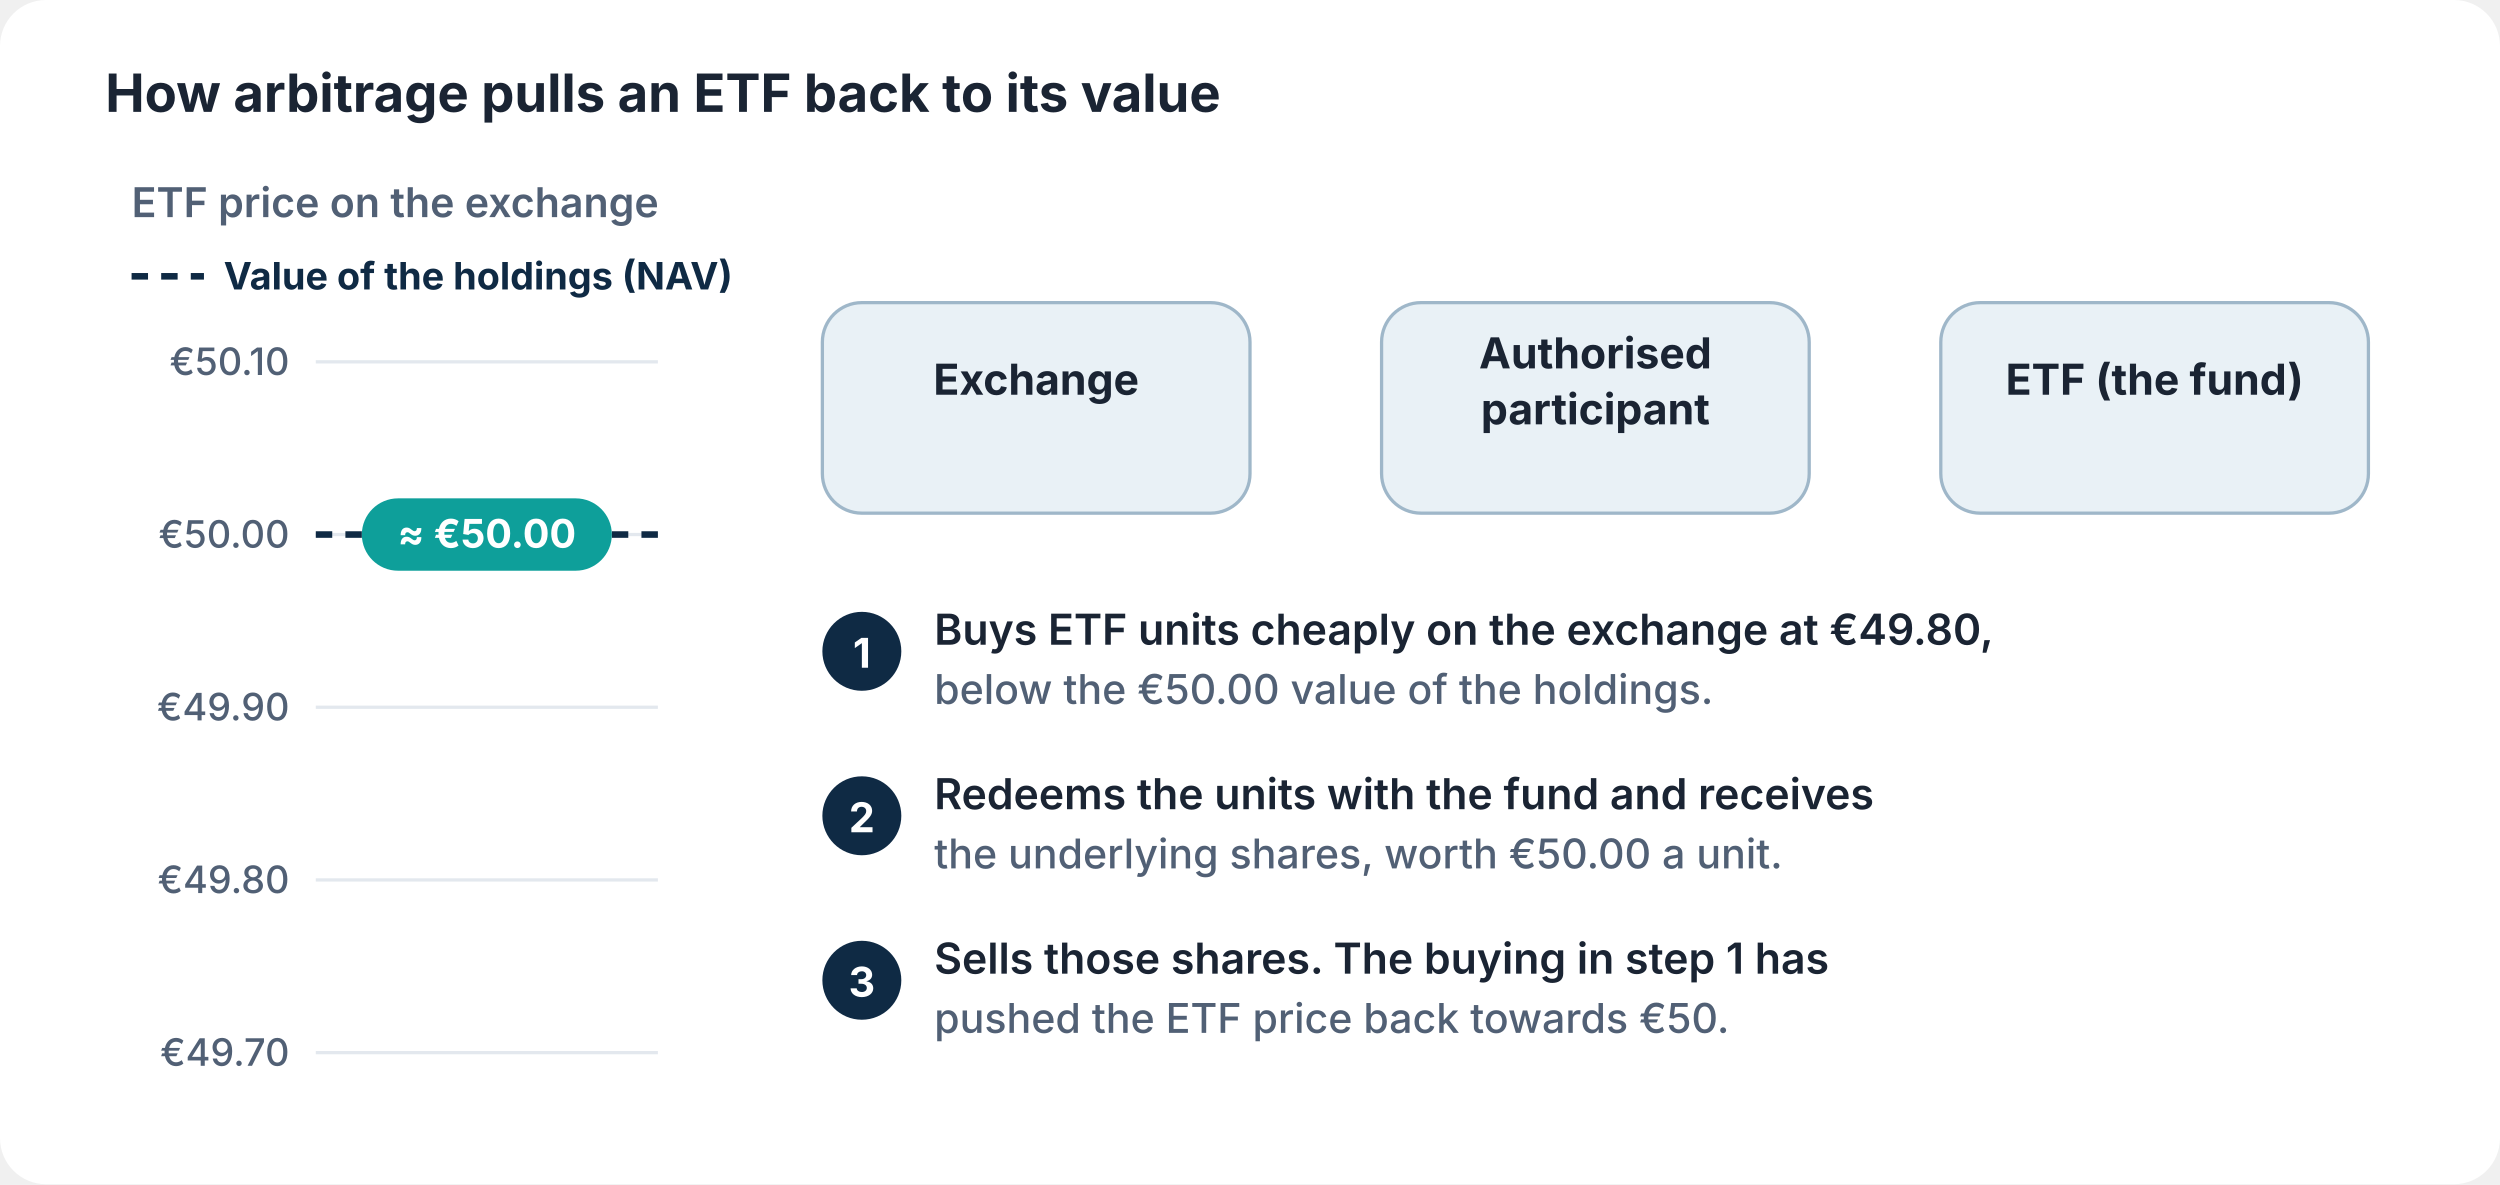
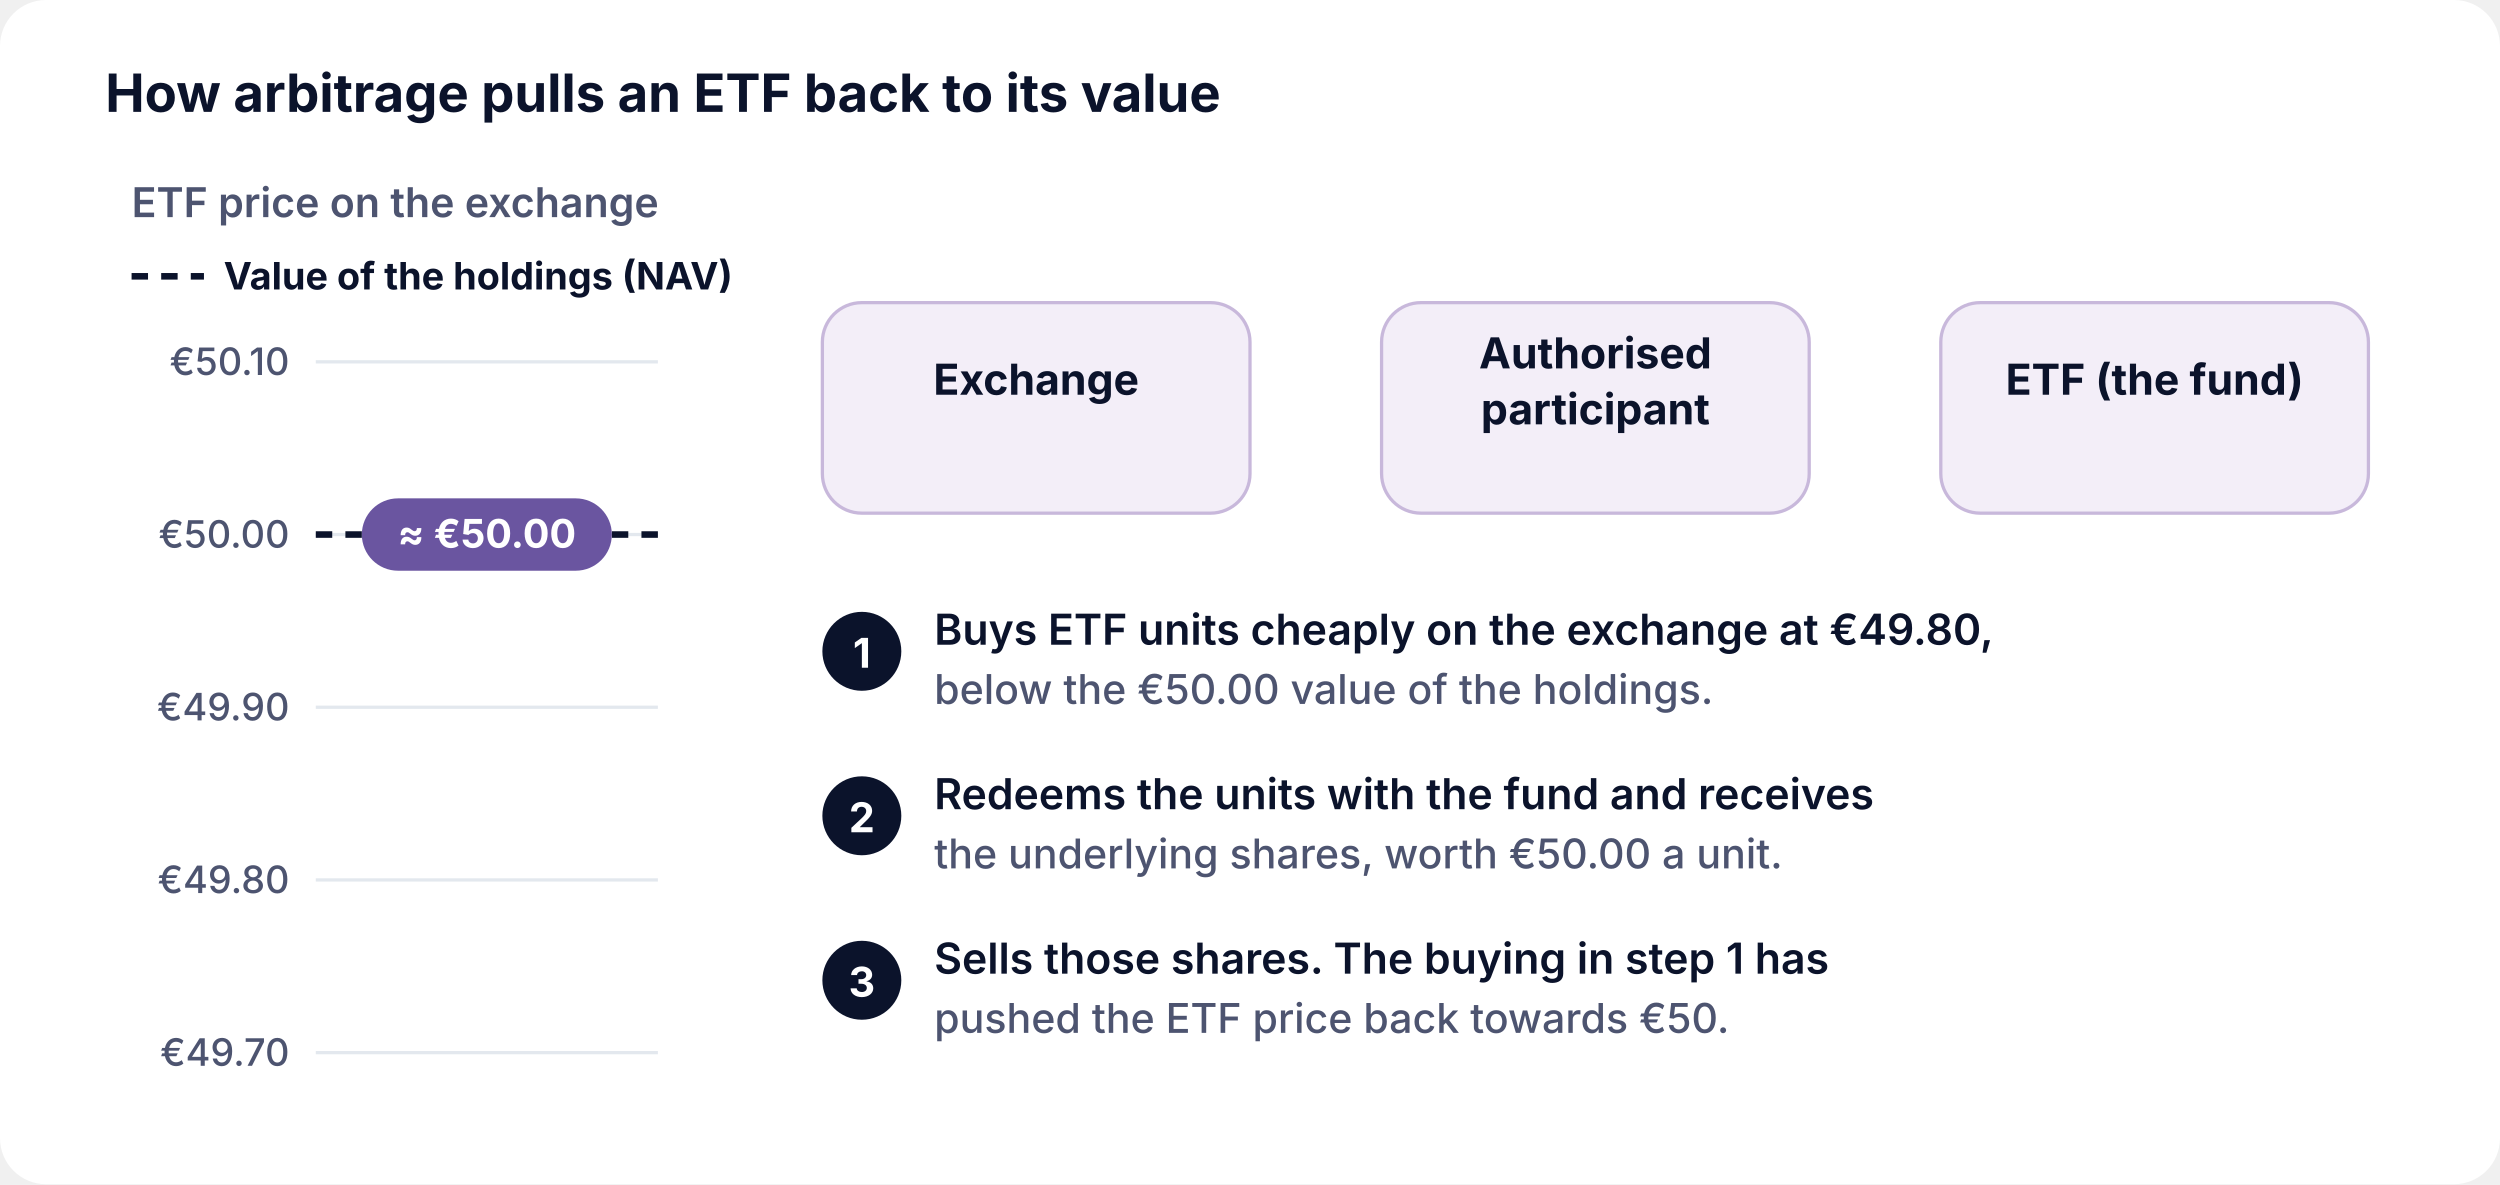
<svg xmlns="http://www.w3.org/2000/svg" viewBox="0 0 760 360" role="img" aria-label="Animation: an ETF trades at €49.80 while its holdings are worth €50.00 a unit; an authorised participant buys units on the exchange, which pushes the price up towards €50, redeems them with the fund for the underlying shares and sells those shares" font-family="Inter, system-ui, -apple-system, 'Segoe UI', sans-serif" class="anim-svg anim-etf-arbitrage">
  <style>@keyframes ea-u1{0%,6.67%{transform:translate(315px,132px);opacity:0}8.33%{opacity:1}27.22%{opacity:1}28.89%,100%{transform:translate(485px,132px);opacity:0}}.ea-u1{opacity:0}.anim-armed .ea-u1{animation:ea-u1 9s ease-in-out both}@keyframes ea-u2{0%,37.78%{transform:translate(485px,132px);opacity:0}39.44%{opacity:1}53.89%{opacity:1}55.56%,100%{transform:translate(655px,132px);opacity:0}}.ea-u2{opacity:0}.anim-armed .ea-u2{animation:ea-u2 9s ease-in-out both}@keyframes ea-b1{0%,46.67%{transform:translate(655px,144px);opacity:0}48.33%{opacity:1}62.78%{opacity:1}64.44%,100%{transform:translate(485px,144px);opacity:0}}.ea-b1{opacity:0}.anim-armed .ea-b1{animation:ea-b1 9s ease-in-out both}@keyframes ea-b2{0%,68.89%{transform:translate(485px,144px);opacity:0}70.56%{opacity:1}87.22%{opacity:1}88.89%,100%{transform:translate(315px,144px);opacity:0}}.ea-b2{opacity:0}.anim-armed .ea-b2{animation:ea-b2 9s ease-in-out both}@keyframes ea-s1{0%,5.56%{opacity:.35}8.89%,100%{opacity:1}}.anim-armed .ea-s1{animation:ea-s1 9s linear both}@keyframes ea-s2{0%,36.67%{opacity:.35}40%,100%{opacity:1}}.anim-armed .ea-s2{animation:ea-s2 9s linear both}@keyframes ea-s3{0%,67.78%{opacity:.35}71.11%,100%{opacity:1}}.anim-armed .ea-s3{animation:ea-s3 9s linear both}@keyframes ea-price{0%,8.89%{transform:translateY(267.5px)}35.56%,100%{transform:translateY(162.5px)}}.ea-price{transform:translateY(162.5px)}.anim-armed .ea-price{animation:ea-price 9s ease-in-out both}@keyframes ea-t1{0%,35.56%{opacity:1}37.78%,100%{opacity:0}}@keyframes ea-t2{0%,35.56%{opacity:0}37.78%,100%{opacity:1}}.ea-t1{opacity:0}.anim-armed .ea-t1{animation:ea-t1 9s linear both}.anim-armed .ea-t2{animation:ea-t2 9s linear both}</style>
  <rect width="760" height="360" rx="14" fill="#ffffff" />
-   <text x="32" y="34" font-size="16" font-weight="700" fill="#1a2433" text-anchor="start">How arbitrage pulls an ETF back to its value</text>
-   <text x="40" y="66" font-size="12.5" font-weight="600" fill="#516075" text-anchor="start">ETF price on the exchange</text>
+   <text x="32" y="34" font-size="16" font-weight="700" fill="#0B132B" text-anchor="start">How arbitrage pulls an ETF back to its value</text>
+   <text x="40" y="66" font-size="12.5" font-weight="600" fill="#4D5470" text-anchor="start">ETF price on the exchange</text>
  <line x1="96" x2="200" y1="320" y2="320" stroke="#e3e8ee" />
-   <text x="88" y="324" font-size="11.5" font-weight="500" fill="#516075" text-anchor="end">€49.70</text>
+   <text x="88" y="324" font-size="11.5" font-weight="500" fill="#4D5470" text-anchor="end">€49.70</text>
  <line x1="96" x2="200" y1="267.5" y2="267.5" stroke="#e3e8ee" />
-   <text x="88" y="271.5" font-size="11.5" font-weight="500" fill="#516075" text-anchor="end">€49.80</text>
+   <text x="88" y="271.5" font-size="11.5" font-weight="500" fill="#4D5470" text-anchor="end">€49.80</text>
  <line x1="96" x2="200" y1="215" y2="215" stroke="#e3e8ee" />
-   <text x="88" y="219" font-size="11.5" font-weight="500" fill="#516075" text-anchor="end">€49.90</text>
+   <text x="88" y="219" font-size="11.5" font-weight="500" fill="#4D5470" text-anchor="end">€49.90</text>
  <line x1="96" x2="200" y1="162.5" y2="162.5" stroke="#e3e8ee" />
-   <text x="88" y="166.5" font-size="11.5" font-weight="500" fill="#516075" text-anchor="end">€50.00</text>
+   <text x="88" y="166.5" font-size="11.5" font-weight="500" fill="#4D5470" text-anchor="end">€50.00</text>
  <line x1="96" x2="200" y1="110" y2="110" stroke="#e3e8ee" />
-   <text x="88" y="114" font-size="11.5" font-weight="500" fill="#516075" text-anchor="end">€50.10</text>
-   <line x1="96" x2="200" y1="162.5" y2="162.5" stroke="#0F2A44" stroke-width="2" stroke-dasharray="5 4" />
-   <line x1="40" x2="62" y1="84" y2="84" stroke="#0F2A44" stroke-width="2" stroke-dasharray="5 4" />
-   <text x="68" y="88" font-size="11.5" font-weight="700" fill="#0F2A44" text-anchor="start">Value of the holdings (NAV)</text>
+   <text x="88" y="114" font-size="11.5" font-weight="500" fill="#4D5470" text-anchor="end">€50.10</text>
+   <line x1="96" x2="200" y1="162.5" y2="162.5" stroke="#0B132B" stroke-width="2" stroke-dasharray="5 4" />
+   <line x1="40" x2="62" y1="84" y2="84" stroke="#0B132B" stroke-width="2" stroke-dasharray="5 4" />
+   <text x="68" y="88" font-size="11.5" font-weight="700" fill="#0B132B" text-anchor="start">Value of the holdings (NAV)</text>
  <g class="ea-price">
-     <rect x="110" y="-11" width="76" height="22" rx="11" fill="#0E9F9A" />
+     <rect x="110" y="-11" width="76" height="22" rx="11" fill="#6A55A0" />
    <text class="ea-t1" x="148" y="4" font-size="12" font-weight="700" fill="#ffffff" text-anchor="middle">€49.80</text>
    <text class="ea-t2" x="148" y="4" font-size="12" font-weight="700" fill="#ffffff" text-anchor="middle">≈ €50.00</text>
  </g>
-   <rect x="250" y="92" width="130" height="64" rx="12" fill="#E9F1F6" stroke="#9FB7C9" />
-   <text x="315" y="120" font-size="13" font-weight="700" fill="#1a2433" text-anchor="middle">Exchange</text>
-   <rect x="420" y="92" width="130" height="64" rx="12" fill="#E9F1F6" stroke="#9FB7C9" />
-   <text x="485" y="112" font-size="13" font-weight="700" fill="#1a2433" text-anchor="middle">Authorised</text>
-   <text x="485" y="129" font-size="13" font-weight="700" fill="#1a2433" text-anchor="middle">participant</text>
-   <rect x="590" y="92" width="130" height="64" rx="12" fill="#E9F1F6" stroke="#9FB7C9" />
-   <text x="655" y="120" font-size="13" font-weight="700" fill="#1a2433" text-anchor="middle">ETF (the fund)</text>
+   <rect x="250" y="92" width="130" height="64" rx="12" fill="#F3EEF8" stroke="#C8B8DB" />
+   <text x="315" y="120" font-size="13" font-weight="700" fill="#0B132B" text-anchor="middle">Exchange</text>
+   <rect x="420" y="92" width="130" height="64" rx="12" fill="#F3EEF8" stroke="#C8B8DB" />
+   <text x="485" y="112" font-size="13" font-weight="700" fill="#0B132B" text-anchor="middle">Authorised</text>
+   <text x="485" y="129" font-size="13" font-weight="700" fill="#0B132B" text-anchor="middle">participant</text>
+   <rect x="590" y="92" width="130" height="64" rx="12" fill="#F3EEF8" stroke="#C8B8DB" />
+   <text x="655" y="120" font-size="13" font-weight="700" fill="#0B132B" text-anchor="middle">ETF (the fund)</text>
  <g class="ea-u1">
-     <rect x="-14" y="-7" width="12" height="12" rx="2" fill="#0E9F9A" />
-     <rect x="2" y="-7" width="12" height="12" rx="2" fill="#0E9F9A" />
+     <rect x="-14" y="-7" width="12" height="12" rx="2" fill="#6A55A0" />
+     <rect x="2" y="-7" width="12" height="12" rx="2" fill="#6A55A0" />
  </g>
  <g class="ea-u2">
-     <rect x="-14" y="-7" width="12" height="12" rx="2" fill="#0E9F9A" />
-     <rect x="2" y="-7" width="12" height="12" rx="2" fill="#0E9F9A" />
+     <rect x="-14" y="-7" width="12" height="12" rx="2" fill="#6A55A0" />
+     <rect x="2" y="-7" width="12" height="12" rx="2" fill="#6A55A0" />
  </g>
  <g class="ea-b1">
-     <rect x="-16" y="-8" width="7" height="12" rx="1.5" fill="#3B6E8F" />
-     <rect x="-6" y="-12" width="7" height="16" rx="1.5" fill="#0F2A44" />
-     <rect x="4" y="-6" width="7" height="10" rx="1.5" fill="#3B6E8F" />
+     <rect x="-16" y="-8" width="7" height="12" rx="1.5" fill="#3A506B" />
+     <rect x="-6" y="-12" width="7" height="16" rx="1.5" fill="#0B132B" />
+     <rect x="4" y="-6" width="7" height="10" rx="1.5" fill="#3A506B" />
  </g>
  <g class="ea-b2">
-     <rect x="-16" y="-8" width="7" height="12" rx="1.5" fill="#3B6E8F" />
-     <rect x="-6" y="-12" width="7" height="16" rx="1.5" fill="#0F2A44" />
-     <rect x="4" y="-6" width="7" height="10" rx="1.5" fill="#3B6E8F" />
+     <rect x="-16" y="-8" width="7" height="12" rx="1.5" fill="#3A506B" />
+     <rect x="-6" y="-12" width="7" height="16" rx="1.5" fill="#0B132B" />
+     <rect x="4" y="-6" width="7" height="10" rx="1.5" fill="#3A506B" />
  </g>
  <g class="ea-s1">
-     <circle cx="262" cy="198" r="12" fill="#0F2A44" />
+     <circle cx="262" cy="198" r="12" fill="#0B132B" />
    <text x="262" y="203" font-size="12.5" font-weight="700" fill="#ffffff" text-anchor="middle">1</text>
-     <text x="284" y="196" font-size="13" font-weight="600" fill="#1a2433" text-anchor="start">Buys ETF units cheaply on the exchange at €49.80,</text>
-     <text x="284" y="214" font-size="12.5" font-weight="500" fill="#516075" text-anchor="start">below the €50.00 value of the holdings.</text>
+     <text x="284" y="196" font-size="13" font-weight="600" fill="#0B132B" text-anchor="start">Buys ETF units cheaply on the exchange at €49.80,</text>
+     <text x="284" y="214" font-size="12.5" font-weight="500" fill="#4D5470" text-anchor="start">below the €50.00 value of the holdings.</text>
  </g>
  <g class="ea-s2">
-     <circle cx="262" cy="248" r="12" fill="#0F2A44" />
+     <circle cx="262" cy="248" r="12" fill="#0B132B" />
    <text x="262" y="253" font-size="12.5" font-weight="700" fill="#ffffff" text-anchor="middle">2</text>
-     <text x="284" y="246" font-size="13" font-weight="600" fill="#1a2433" text-anchor="start">Redeems the units with the fund and receives</text>
-     <text x="284" y="264" font-size="12.5" font-weight="500" fill="#516075" text-anchor="start">the underlying shares, worth €50.00 a unit.</text>
+     <text x="284" y="246" font-size="13" font-weight="600" fill="#0B132B" text-anchor="start">Redeems the units with the fund and receives</text>
+     <text x="284" y="264" font-size="12.5" font-weight="500" fill="#4D5470" text-anchor="start">the underlying shares, worth €50.00 a unit.</text>
  </g>
  <g class="ea-s3">
-     <circle cx="262" cy="298" r="12" fill="#0F2A44" />
+     <circle cx="262" cy="298" r="12" fill="#0B132B" />
    <text x="262" y="303" font-size="12.5" font-weight="700" fill="#ffffff" text-anchor="middle">3</text>
-     <text x="284" y="296" font-size="13" font-weight="600" fill="#1a2433" text-anchor="start">Sells those shares. The buying in step 1 has</text>
-     <text x="284" y="314" font-size="12.5" font-weight="500" fill="#516075" text-anchor="start">pushed the ETF price back towards €50.</text>
+     <text x="284" y="296" font-size="13" font-weight="600" fill="#0B132B" text-anchor="start">Sells those shares. The buying in step 1 has</text>
+     <text x="284" y="314" font-size="12.5" font-weight="500" fill="#4D5470" text-anchor="start">pushed the ETF price back towards €50.</text>
  </g>
</svg>
